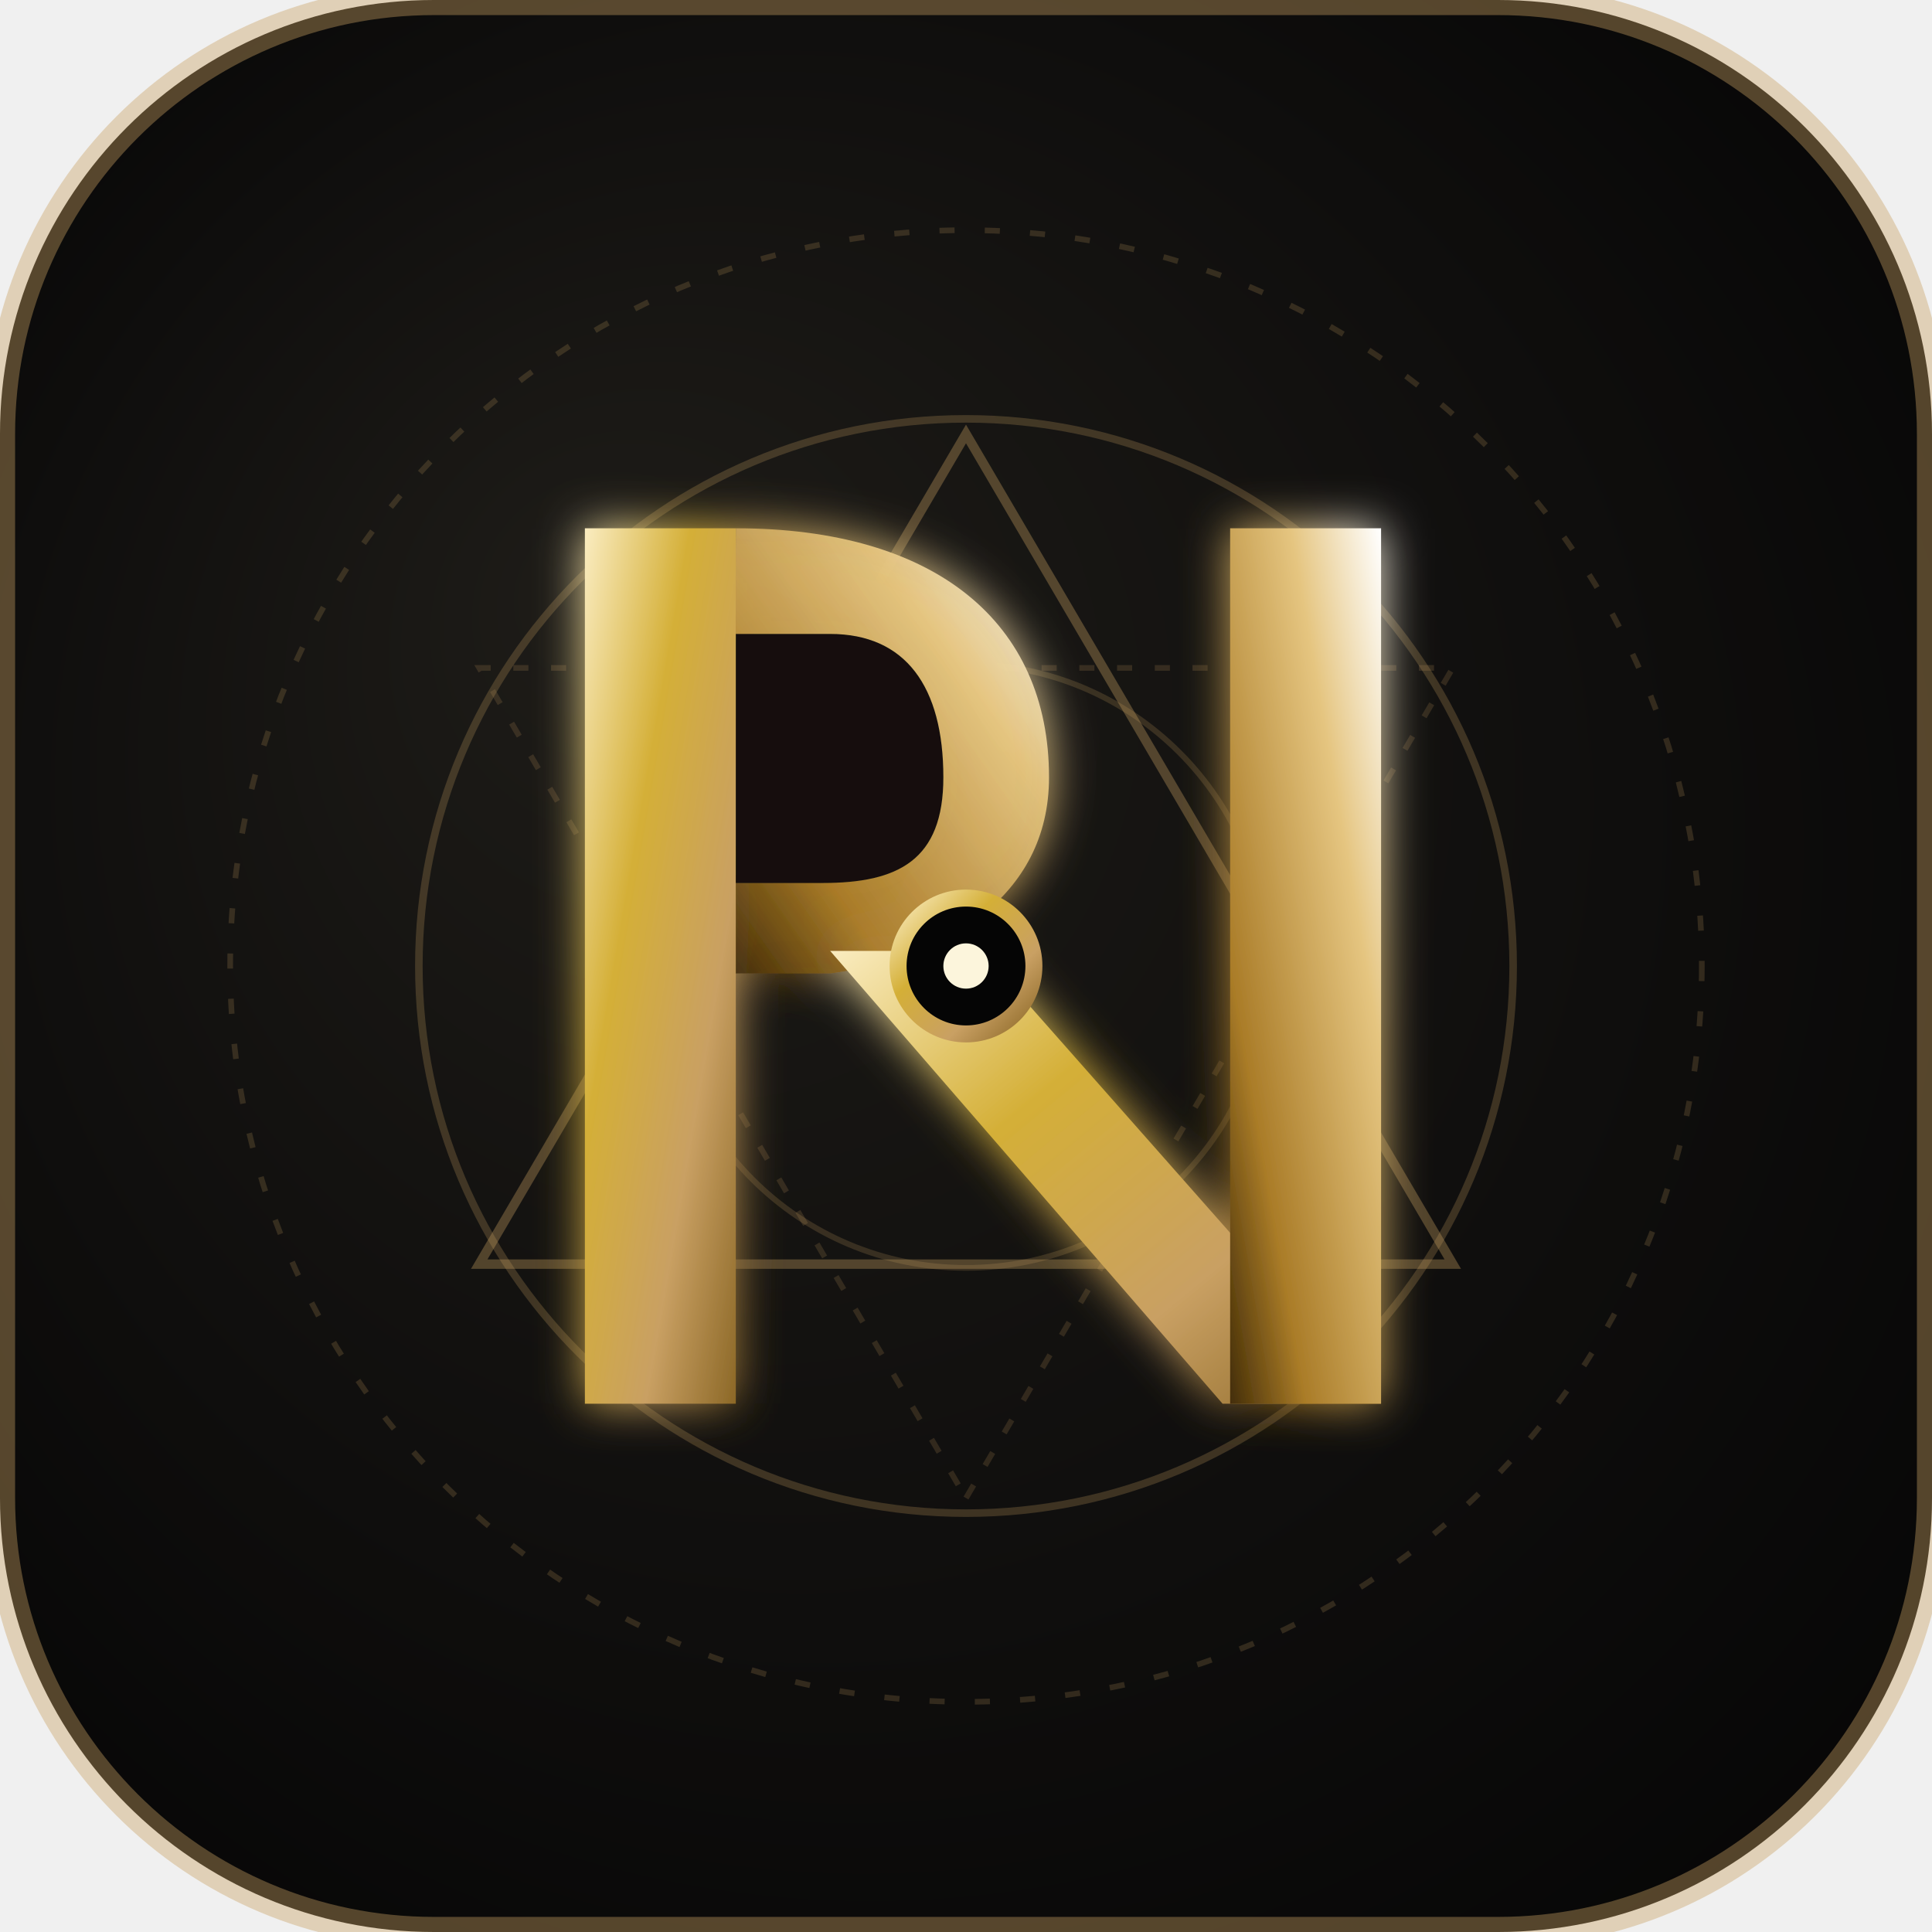
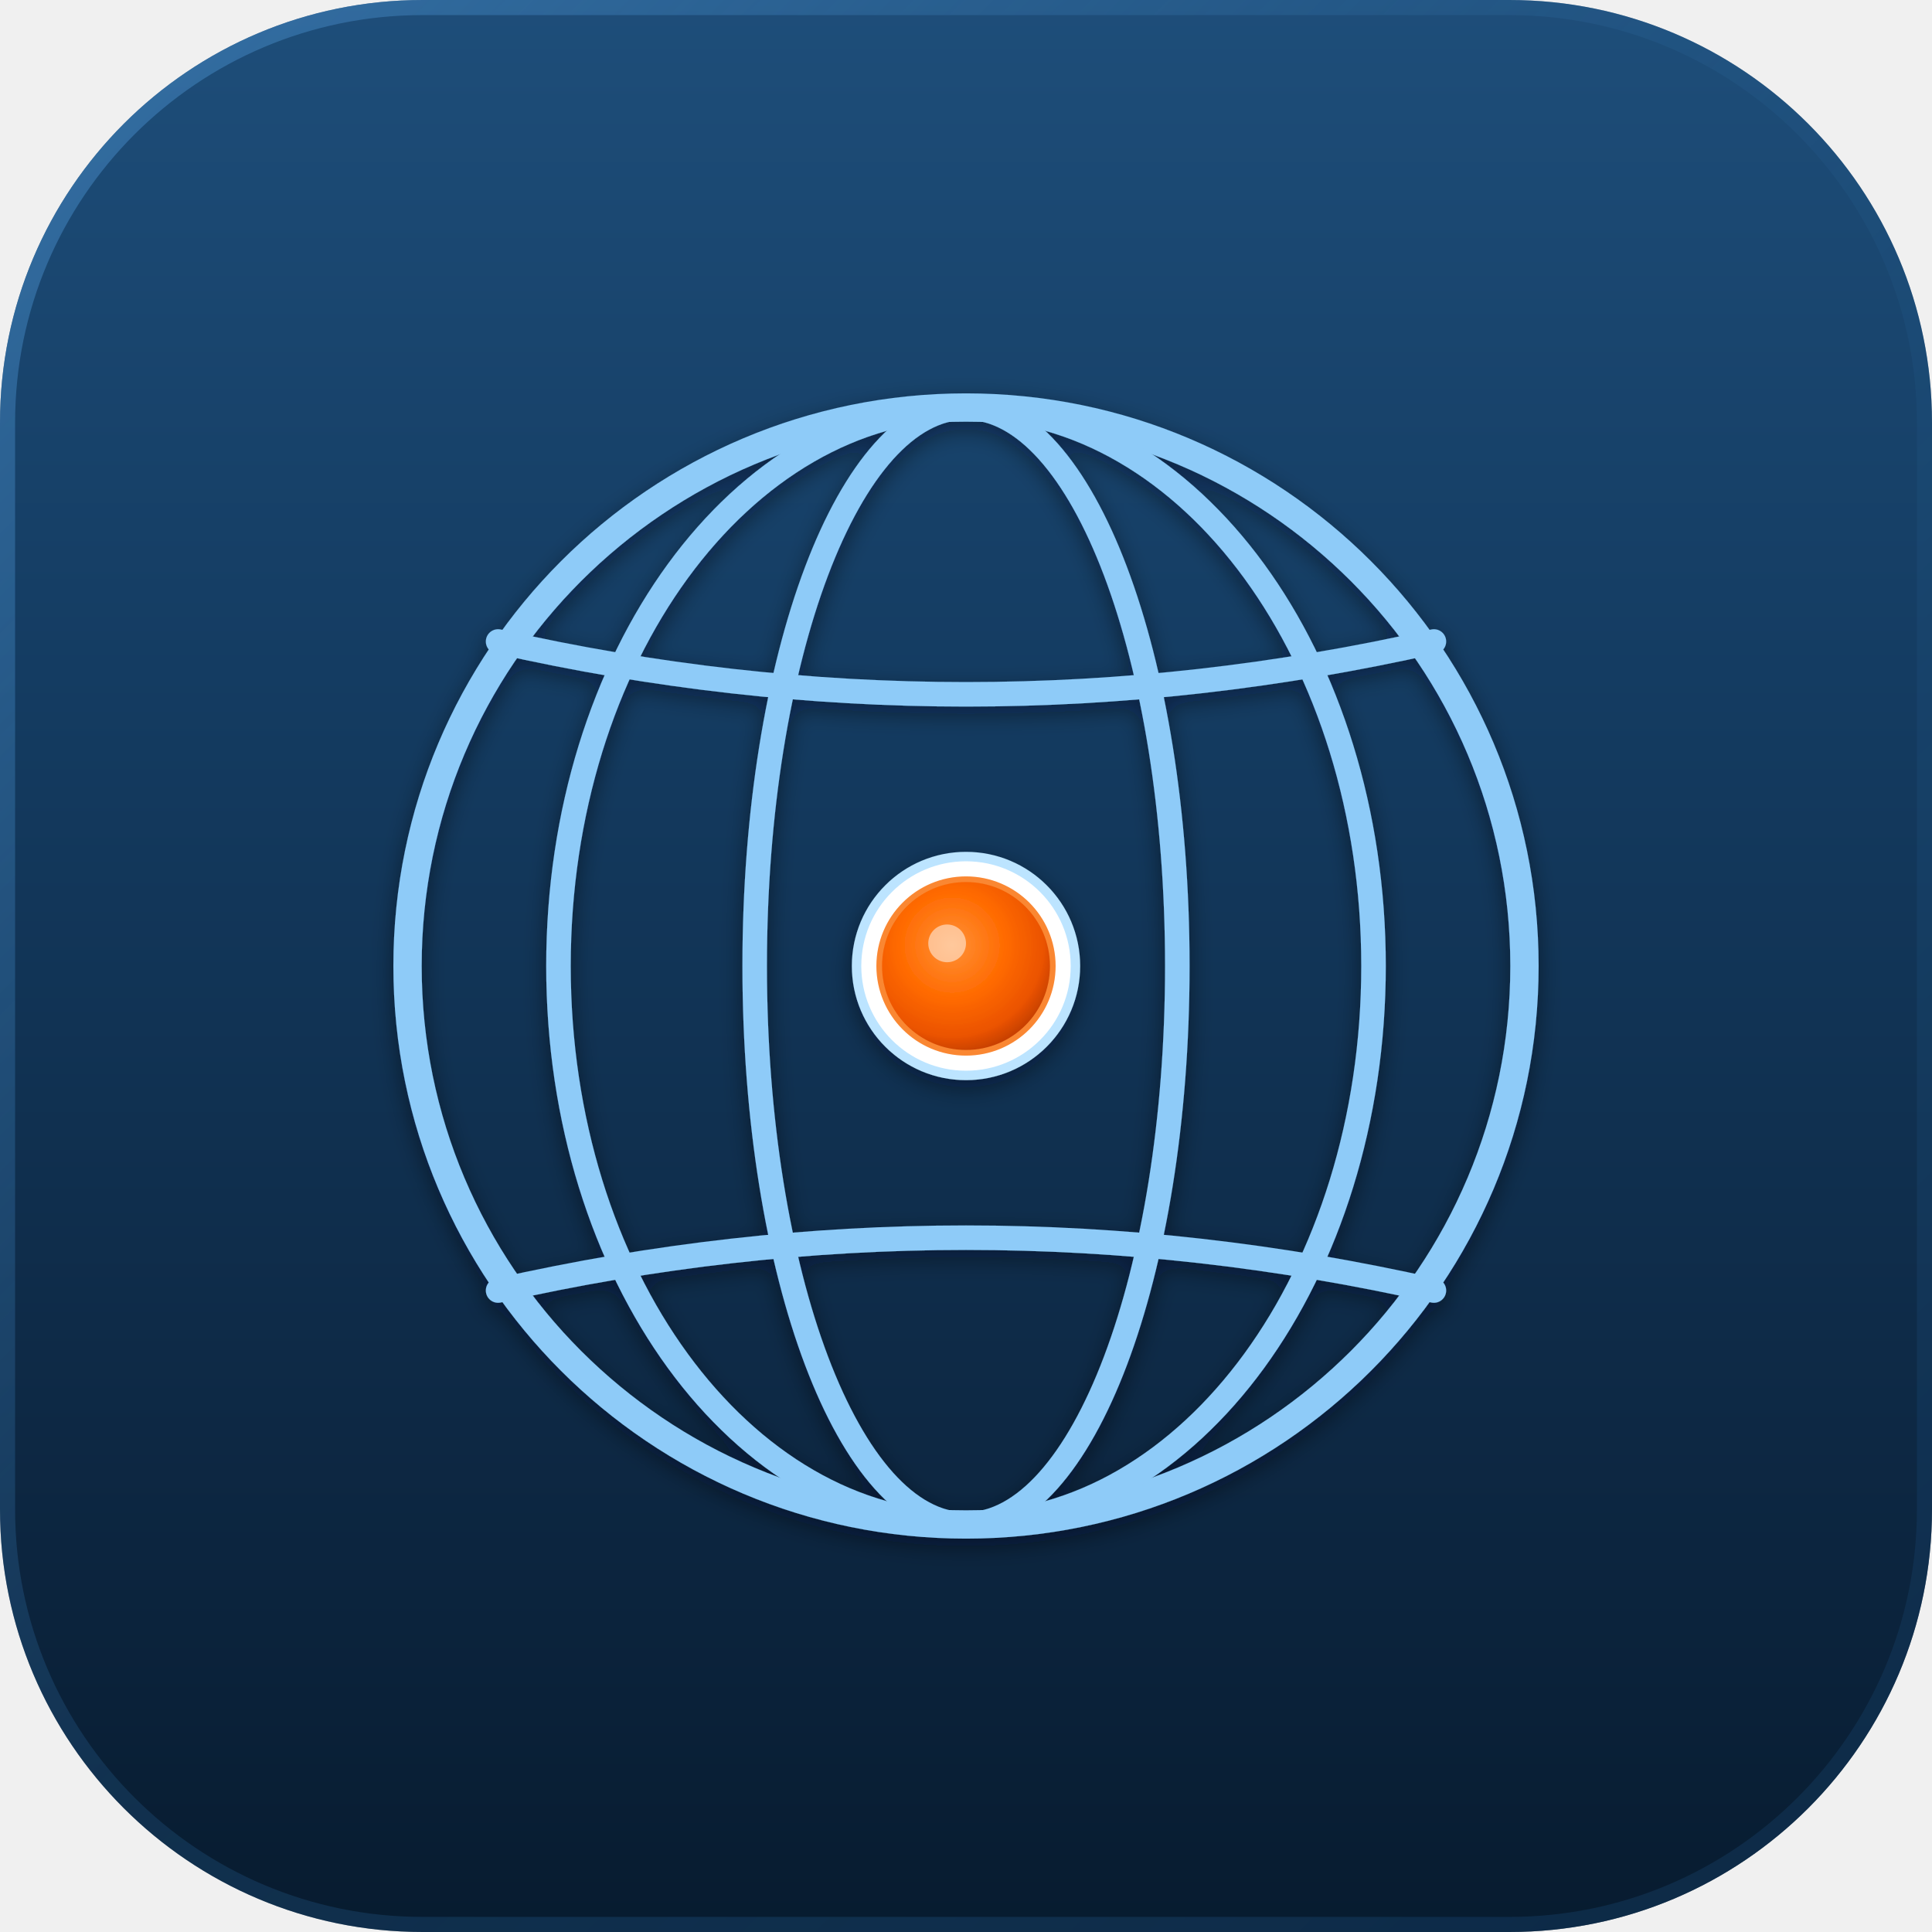
<svg xmlns="http://www.w3.org/2000/svg" viewBox="0 0 512 512" width="100%" height="100%">
  <defs>
-     <radialGradient id="bgGrad" cx="50%" cy="50%" r="70%" fx="30%" fy="30%">
-       <stop offset="0%" stop-color="#1e1c18" />
-       <stop offset="60%" stop-color="#0f0e0d" />
-       <stop offset="100%" stop-color="#050505" />
+     <linearGradient id="bgNavyGrad" x1="0%" y1="0%" x2="0%" y2="100%">
+       <stop offset="0%" stop-color="#1e4e7a" />
+       <stop offset="35%" stop-color="#143c62" />
+       <stop offset="80%" stop-color="#0c253f" />
+       <stop offset="100%" stop-color="#071b2f" />
+     </linearGradient>
+     <linearGradient id="borderSheen" x1="0%" y1="0%" x2="100%" y2="100%">
+       <stop offset="0%" stop-color="#478bc7" stop-opacity="0.6" />
+       <stop offset="50%" stop-color="#245a8a" stop-opacity="0.3" />
+       <stop offset="100%" stop-color="#0e2f50" stop-opacity="0.6" />
+     </linearGradient>
+     <linearGradient id="reticleGrad" x1="0%" y1="0%" x2="100%" y2="100%">
+       <stop offset="0%" stop-color="#bce4ff" />
+       <stop offset="100%" stop-color="#8ecbf8" />
+     </linearGradient>
+     <radialGradient id="orangeCore" cx="42%" cy="38%" r="62%">
+       <stop offset="0%" stop-color="#ff9138" />
+       <stop offset="50%" stop-color="#ff6a00" />
+       <stop offset="85%" stop-color="#eb5300" />
+       <stop offset="100%" stop-color="#c94100" />
    </radialGradient>
-     <linearGradient id="goldPrimary" x1="0%" y1="0%" x2="100%" y2="100%">
-       <stop offset="0%" stop-color="#faecc0" />
-       <stop offset="35%" stop-color="#d4af37" />
-       <stop offset="70%" stop-color="#c9a063" />
-       <stop offset="100%" stop-color="#8c6827" />
-     </linearGradient>
-     <linearGradient id="goldAccent" x1="100%" y1="0%" x2="0%" y2="100%">
-       <stop offset="0%" stop-color="#ffffff" />
-       <stop offset="30%" stop-color="#e5c580" />
-       <stop offset="75%" stop-color="#aa7c28" />
-       <stop offset="100%" stop-color="#442e07" />
-     </linearGradient>
-     <linearGradient id="gridGlow" x1="0%" y1="0%" x2="100%" y2="0%">
-       <stop offset="0%" stop-color="#c9a063" stop-opacity="0.1" />
-       <stop offset="50%" stop-color="#c9a063" stop-opacity="0.4" />
-       <stop offset="100%" stop-color="#c9a063" stop-opacity="0.1" />
-     </linearGradient>
-     <filter id="glow" x="-20%" y="-20%" width="140%" height="140%">
-       <feGaussianBlur stdDeviation="6" result="blur" />
-       <feComposite in="SourceGraphic" in2="blur" operator="over" />
+     <filter id="reticleShadow" x="-10%" y="-10%" width="120%" height="120%">
+       <feDropShadow dx="0" dy="2" stdDeviation="3" flood-color="#030c14" flood-opacity="0.45" />
    </filter>
  </defs>
-   <rect width="512" height="512" rx="115" fill="url(#bgGrad)" stroke="#c9a063" stroke-width="8" stroke-opacity="0.4" />
-   <circle cx="256" cy="256" r="195" fill="none" stroke="#c9a063" stroke-width="1.5" stroke-opacity="0.2" stroke-dasharray="4 8" />
-   <circle cx="256" cy="256" r="145" fill="none" stroke="#c9a063" stroke-width="2" stroke-opacity="0.25" />
-   <circle cx="256" cy="256" r="80" fill="none" stroke="#c9a063" stroke-width="1.5" stroke-opacity="0.2" />
-   <line x1="256" y1="46" x2="256" y2="466" stroke="url(#gridGlow)" stroke-width="2.5" />
-   <line x1="46" y1="256" x2="466" y2="256" stroke="url(#gridGlow)" stroke-width="2.5" />
-   <line x1="256" y1="56" x2="256" y2="80" stroke="url(#goldPrimary)" stroke-width="4" stroke-linecap="round" />
-   <line x1="256" y1="432" x2="256" y2="456" stroke="url(#goldPrimary)" stroke-width="4" stroke-linecap="round" />
-   <line x1="56" y1="256" x2="80" y2="256" stroke="url(#goldPrimary)" stroke-width="4" stroke-linecap="round" />
-   <line x1="432" y1="256" x2="456" y2="256" stroke="url(#goldPrimary)" stroke-width="4" stroke-linecap="round" />
-   <polygon points="256,115 385,335 127,335" fill="none" stroke="#c9a063" stroke-width="2.5" stroke-opacity="0.35" />
-   <polygon points="256,397 385,177 127,177" fill="none" stroke="#c9a063" stroke-width="1.5" stroke-opacity="0.18" stroke-dasharray="4 6" />
-   <g filter="url(#glow)">
-     <path d="M 155 140 L 195 140 L 195 372 L 155 372 Z" fill="url(#goldPrimary)" />
-     <path d="M 195 140 C 248 140 278 165 278 206 C 278 238 250 254 220 258 L 195 258 Z" fill="url(#goldAccent)" fill-opacity="0.95" />
-     <path d="M 195 168 L 220 168 C 240 168 250 182 250 206 C 250 228 238 234 218 234 L 195 234 Z" fill="#121110" />
-     <path d="M 220 252 L 324 372 L 366 372 L 260 252 Z" fill="url(#goldPrimary)" />
-     <path d="M 326 140 L 366 140 L 366 372 L 326 372 Z" fill="url(#goldAccent)" />
+   <rect width="512" height="512" rx="112" fill="url(#bgNavyGrad)" />
+   <rect x="2" y="2" width="508" height="508" rx="110" fill="none" stroke="url(#borderSheen)" stroke-width="4" />
+   <g filter="url(#reticleShadow)">
+     <circle cx="256" cy="256" r="148" fill="none" stroke="#8ecbf8" stroke-width="7.5" />
+     <ellipse cx="256" cy="256" rx="56" ry="148" fill="none" stroke="#8ecbf8" stroke-width="6.5" />
+     <ellipse cx="256" cy="256" rx="108" ry="148" fill="none" stroke="#8ecbf8" stroke-width="6.5" />
+     <path d="M 132 170 Q 256 198 380 170" fill="none" stroke="#8ecbf8" stroke-width="6.5" stroke-linecap="round" />
+     <path d="M 132 342 Q 256 314 380 342" fill="none" stroke="#8ecbf8" stroke-width="6.5" stroke-linecap="round" />
+     <line x1="72" y1="256" x2="440" y2="256" stroke="url(#reticleGrad)" stroke-width="8.5" />
+     <line x1="72" y1="234" x2="72" y2="278" stroke="url(#reticleGrad)" stroke-width="8.5" stroke-linecap="round" />
+     <line x1="440" y1="234" x2="440" y2="278" stroke="url(#reticleGrad)" stroke-width="8.5" stroke-linecap="round" />
+     <line x1="256" y1="72" x2="256" y2="440" stroke="url(#reticleGrad)" stroke-width="8.5" />
+     <line x1="234" y1="72" x2="278" y2="72" stroke="url(#reticleGrad)" stroke-width="8.5" stroke-linecap="round" />
+     <line x1="234" y1="440" x2="278" y2="440" stroke="url(#reticleGrad)" stroke-width="8.5" stroke-linecap="round" />
+     <circle cx="256" cy="256" r="29" fill="#ffffff" stroke="#bce4ff" stroke-width="2.5" />
+     <circle cx="256" cy="256" r="23" fill="url(#orangeCore)" stroke="#fa8732" stroke-width="1.5" />
+     <circle cx="251" cy="250" r="5" fill="#ffffff" opacity="0.5" />
  </g>
-   <circle cx="256" cy="256" r="18" fill="#050505" stroke="url(#goldPrimary)" stroke-width="4.5" />
-   <circle cx="256" cy="256" r="6" fill="#fcf5dc" />
</svg>
